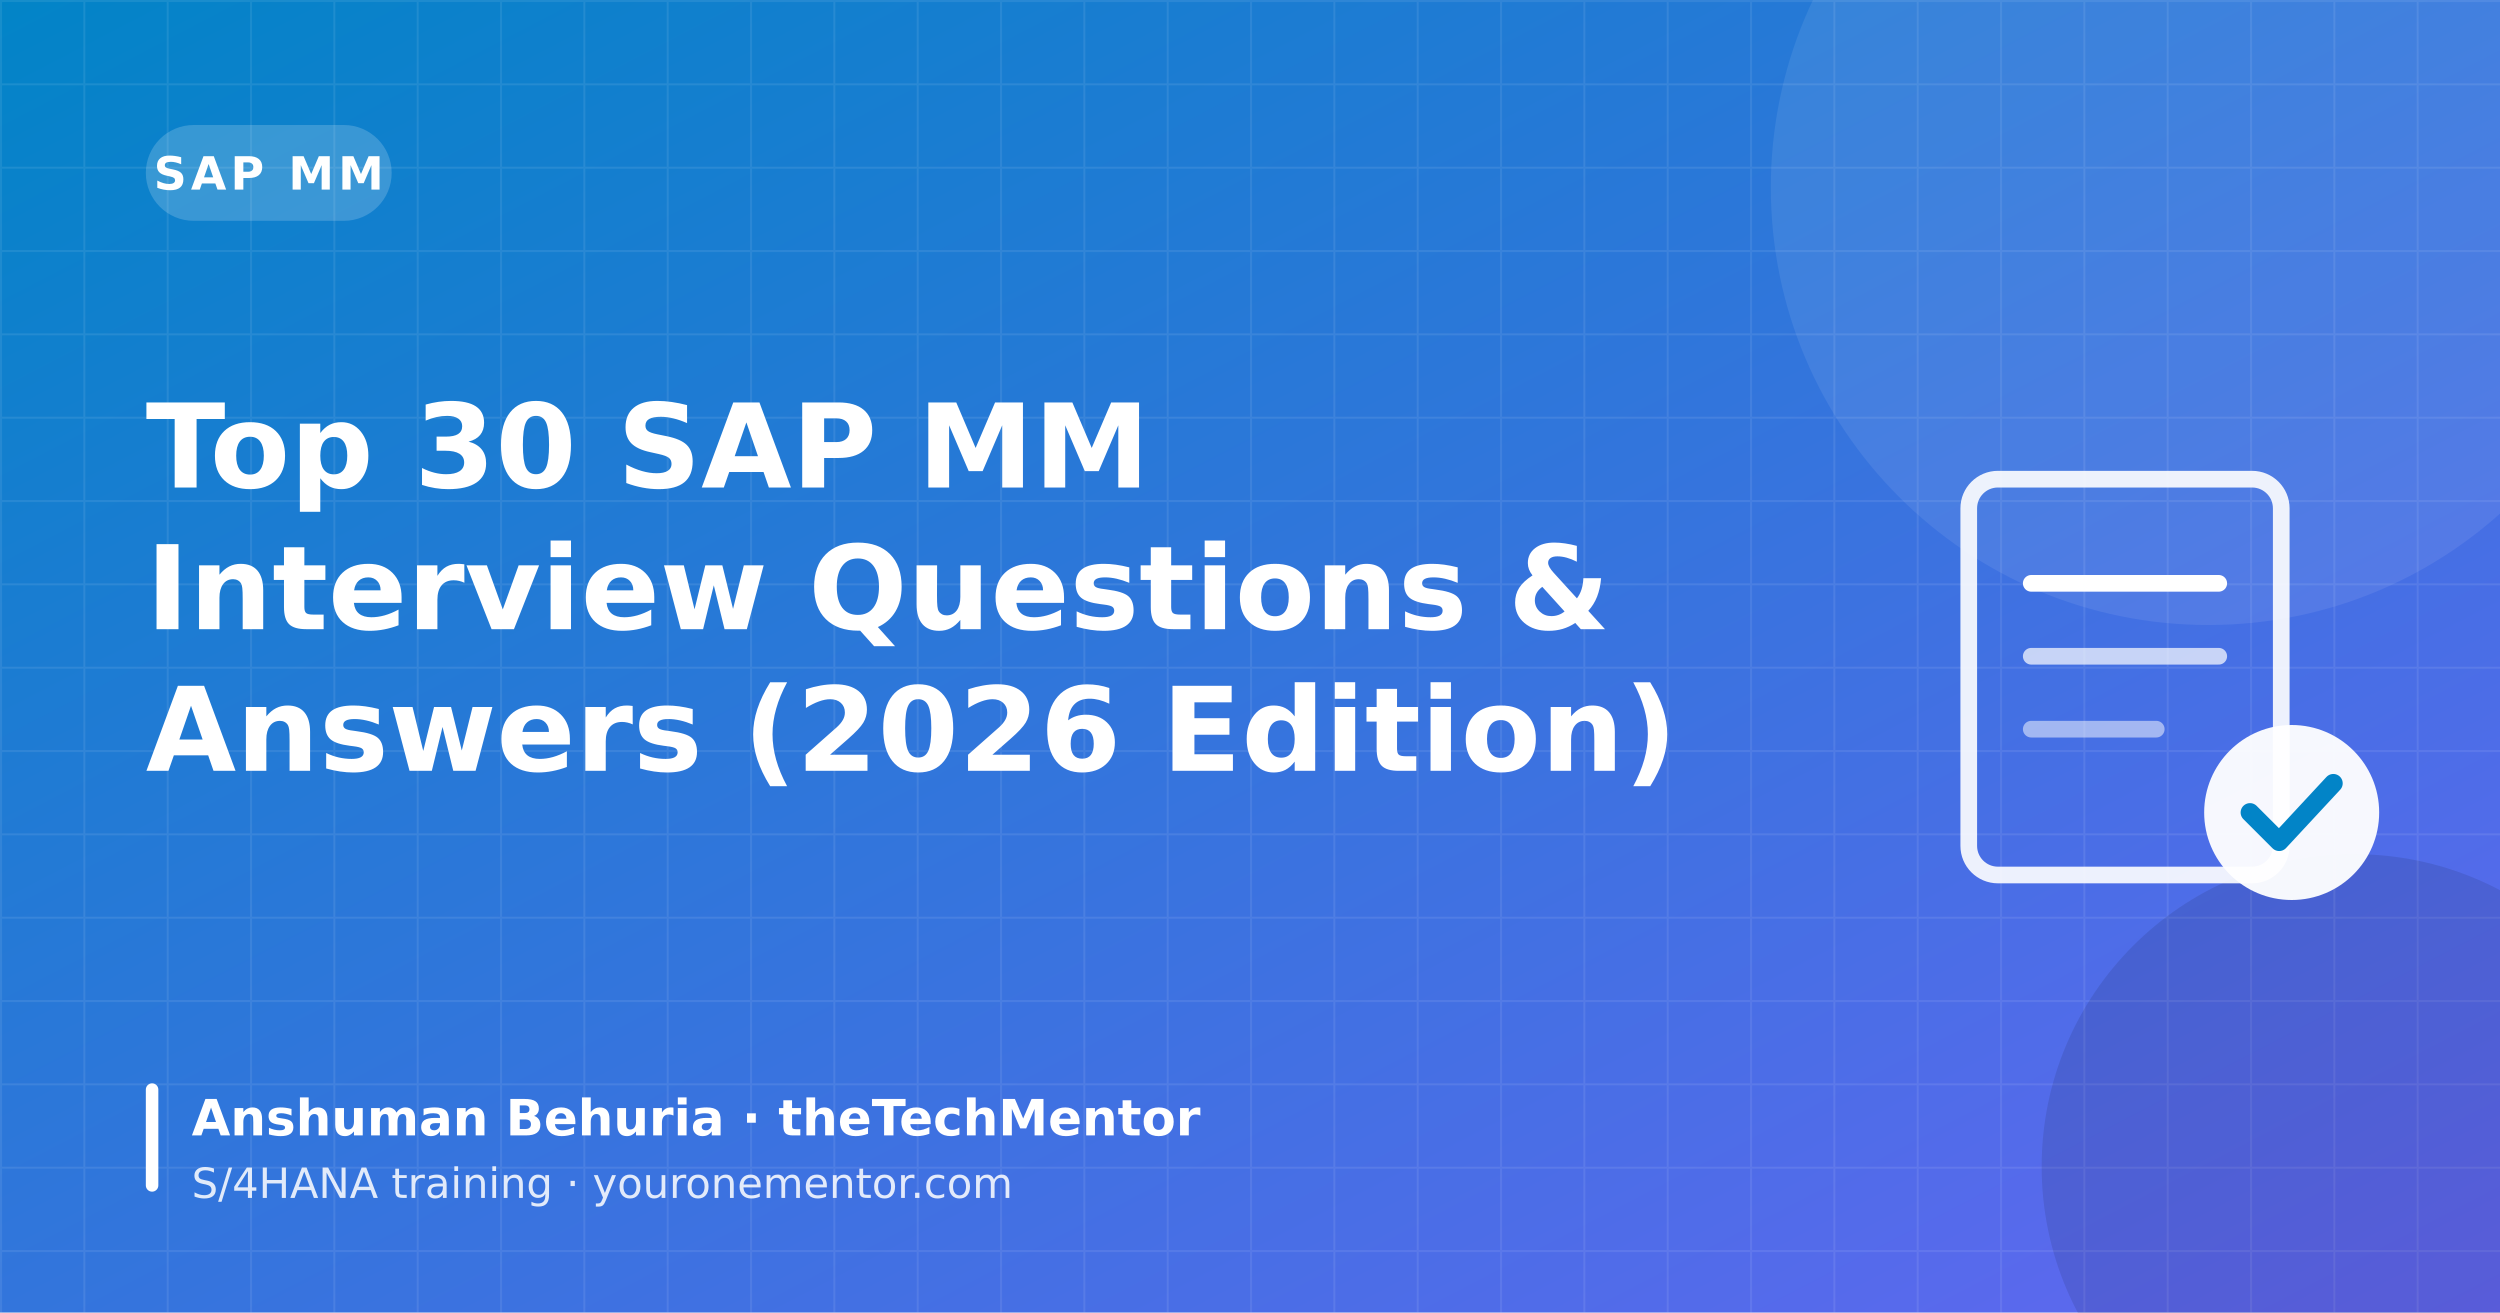
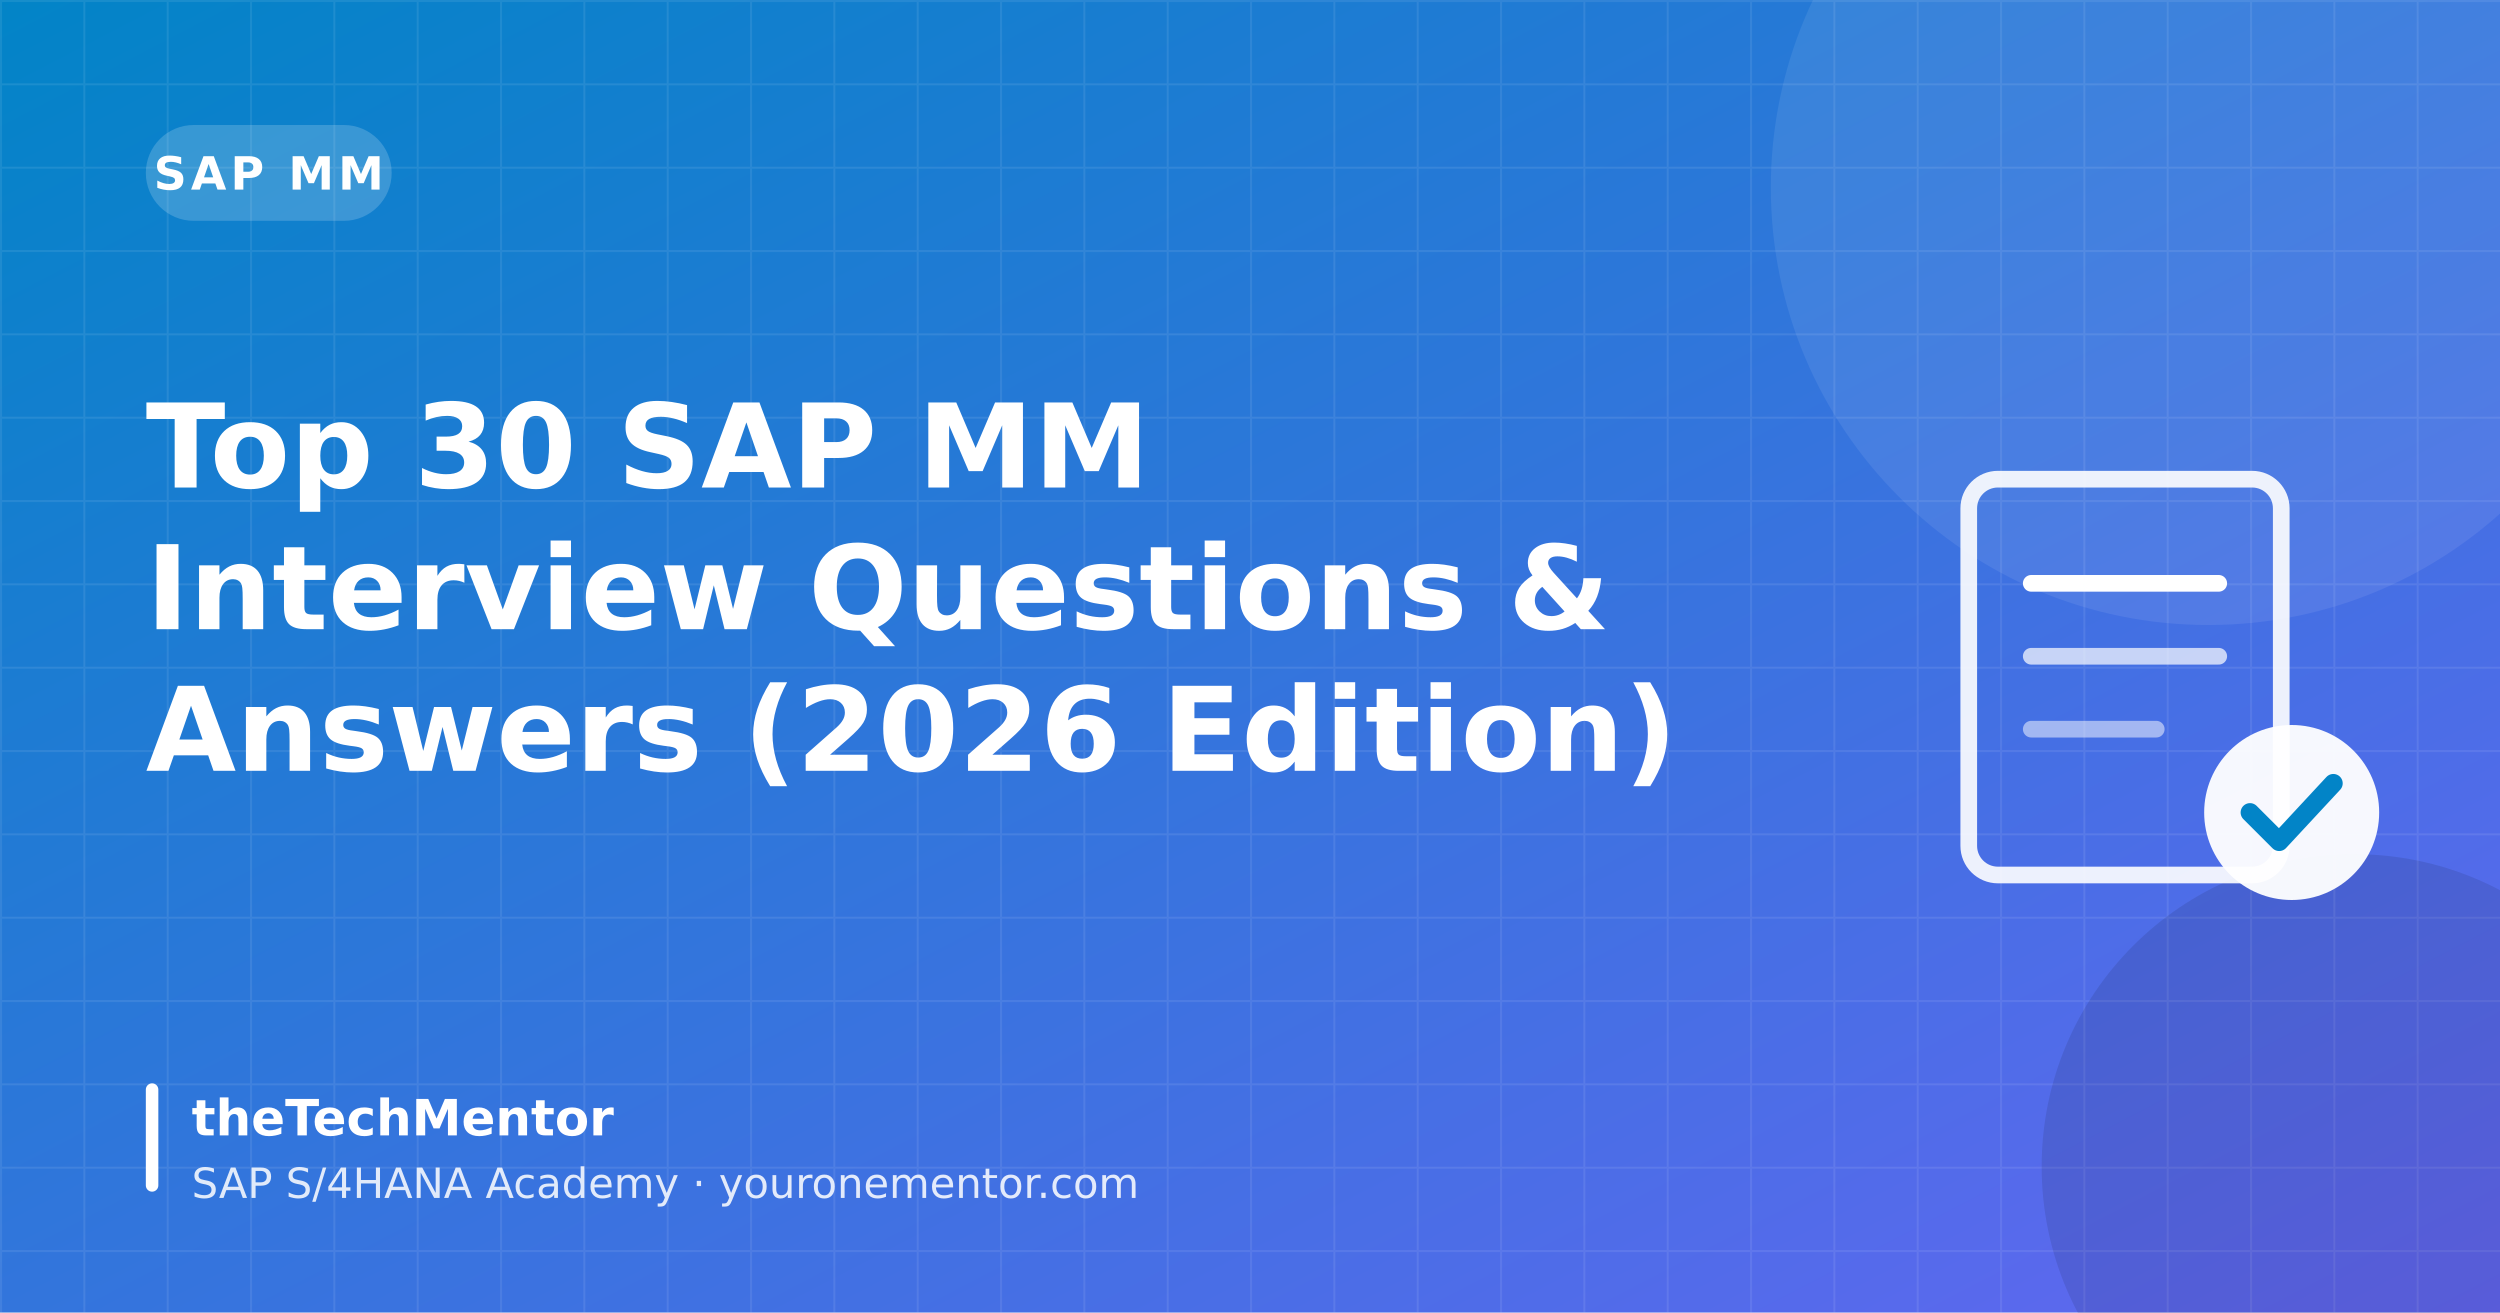
<svg xmlns="http://www.w3.org/2000/svg" width="1200" height="630" viewBox="0 0 1200 630">
  <defs>
    <linearGradient id="bg" x1="0" y1="0" x2="1" y2="1">
      <stop offset="0" stop-color="#0284c7" />
      <stop offset="1" stop-color="#6366f1" />
    </linearGradient>
    <pattern id="grid" width="40" height="40" patternUnits="userSpaceOnUse">
      <path d="M40 0 H0 V40" fill="none" stroke="#ffffff" stroke-opacity=".08" stroke-width="2" />
    </pattern>
  </defs>
  <rect width="1200" height="630" fill="url(#bg)" />
  <rect width="1200" height="630" fill="url(#grid)" />
  <circle cx="1060" cy="90" r="210" fill="#ffffff" opacity=".08" />
  <circle cx="1130" cy="560" r="150" fill="#000000" opacity=".10" />
  <rect x="70" y="60" width="118" height="46" rx="23" fill="#ffffff" opacity=".18" />
  <text x="129" y="91" font-family="DejaVu Sans, Inter, Arial, sans-serif" font-size="22" font-weight="700" fill="#ffffff" text-anchor="middle" letter-spacing="2">SAP MM</text>
  <text x="70" y="234" font-family="DejaVu Sans, Inter, Arial, sans-serif" font-size="56" font-weight="800" fill="#ffffff">Top 30 SAP MM</text>
  <text x="70" y="302" font-family="DejaVu Sans, Inter, Arial, sans-serif" font-size="56" font-weight="800" fill="#ffffff">Interview Questions &amp;</text>
  <text x="70" y="370" font-family="DejaVu Sans, Inter, Arial, sans-serif" font-size="56" font-weight="800" fill="#ffffff">Answers (2026 Edition)</text>
  <g transform="translate(905 200)">
    <rect x="40" y="30" width="150" height="190" rx="14" fill="none" stroke="#fff" stroke-width="8" opacity=".9" />
    <line x1="70" y1="80" x2="160" y2="80" stroke="#fff" stroke-width="8" stroke-linecap="round" />
    <line x1="70" y1="115" x2="160" y2="115" stroke="#fff" stroke-width="8" stroke-linecap="round" opacity=".7" />
    <line x1="70" y1="150" x2="130" y2="150" stroke="#fff" stroke-width="8" stroke-linecap="round" opacity=".5" />
    <circle cx="195" cy="190" r="42" fill="#fff" opacity=".95" />
    <path d="M175 190 l14 14 l26 -28" stroke="#0284c7" stroke-width="9" fill="none" stroke-linecap="round" stroke-linejoin="round" />
  </g>
  <rect x="70" y="520" width="6" height="52" rx="3" fill="#ffffff" />
-   <text x="92" y="545" font-family="DejaVu Sans, Inter, Arial, sans-serif" font-size="24" font-weight="700" fill="#ffffff">Anshuman Behuria · theTechMentor</text>
-   <text x="92" y="575" font-family="DejaVu Sans, Inter, Arial, sans-serif" font-size="20" fill="#ffffff" opacity=".85">S/4HANA training · youronementor.com</text>
+   <text x="92" y="545" font-family="DejaVu Sans, Inter, Arial, sans-serif" font-size="24" font-weight="700" fill="#ffffff">theTechMentor</text>
+   <text x="92" y="575" font-family="DejaVu Sans, Inter, Arial, sans-serif" font-size="20" fill="#ffffff" opacity=".85">SAP S/4HANA Academy · youronementor.com</text>
</svg>
